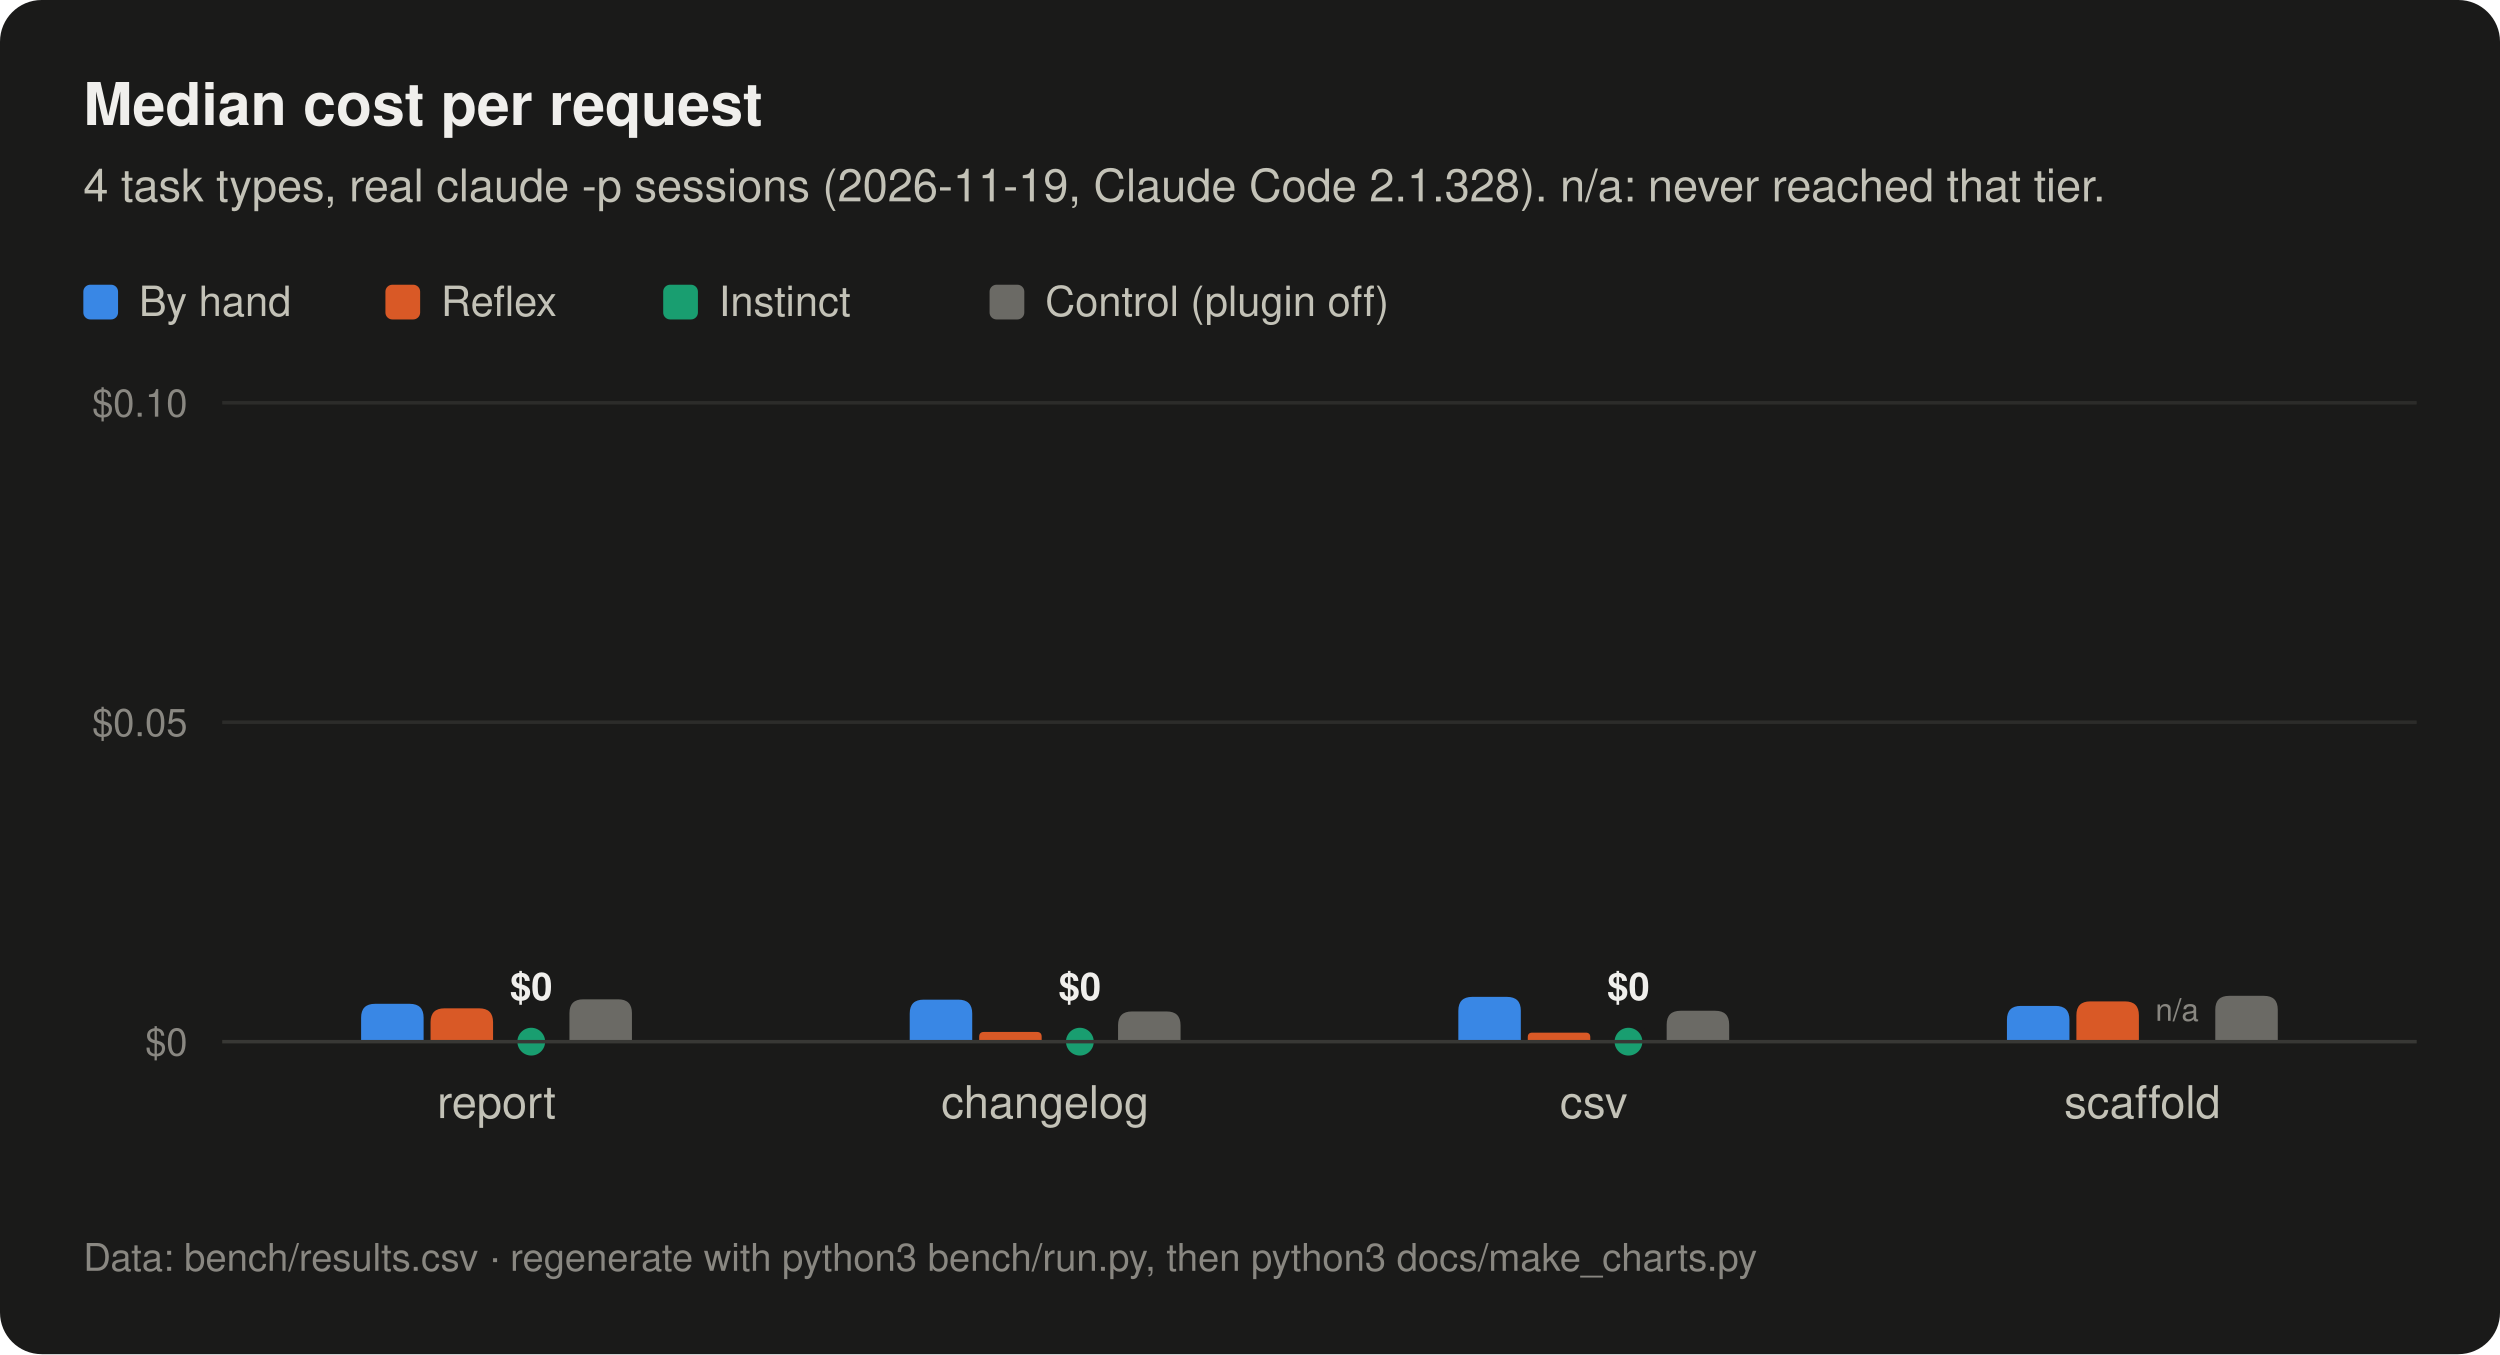
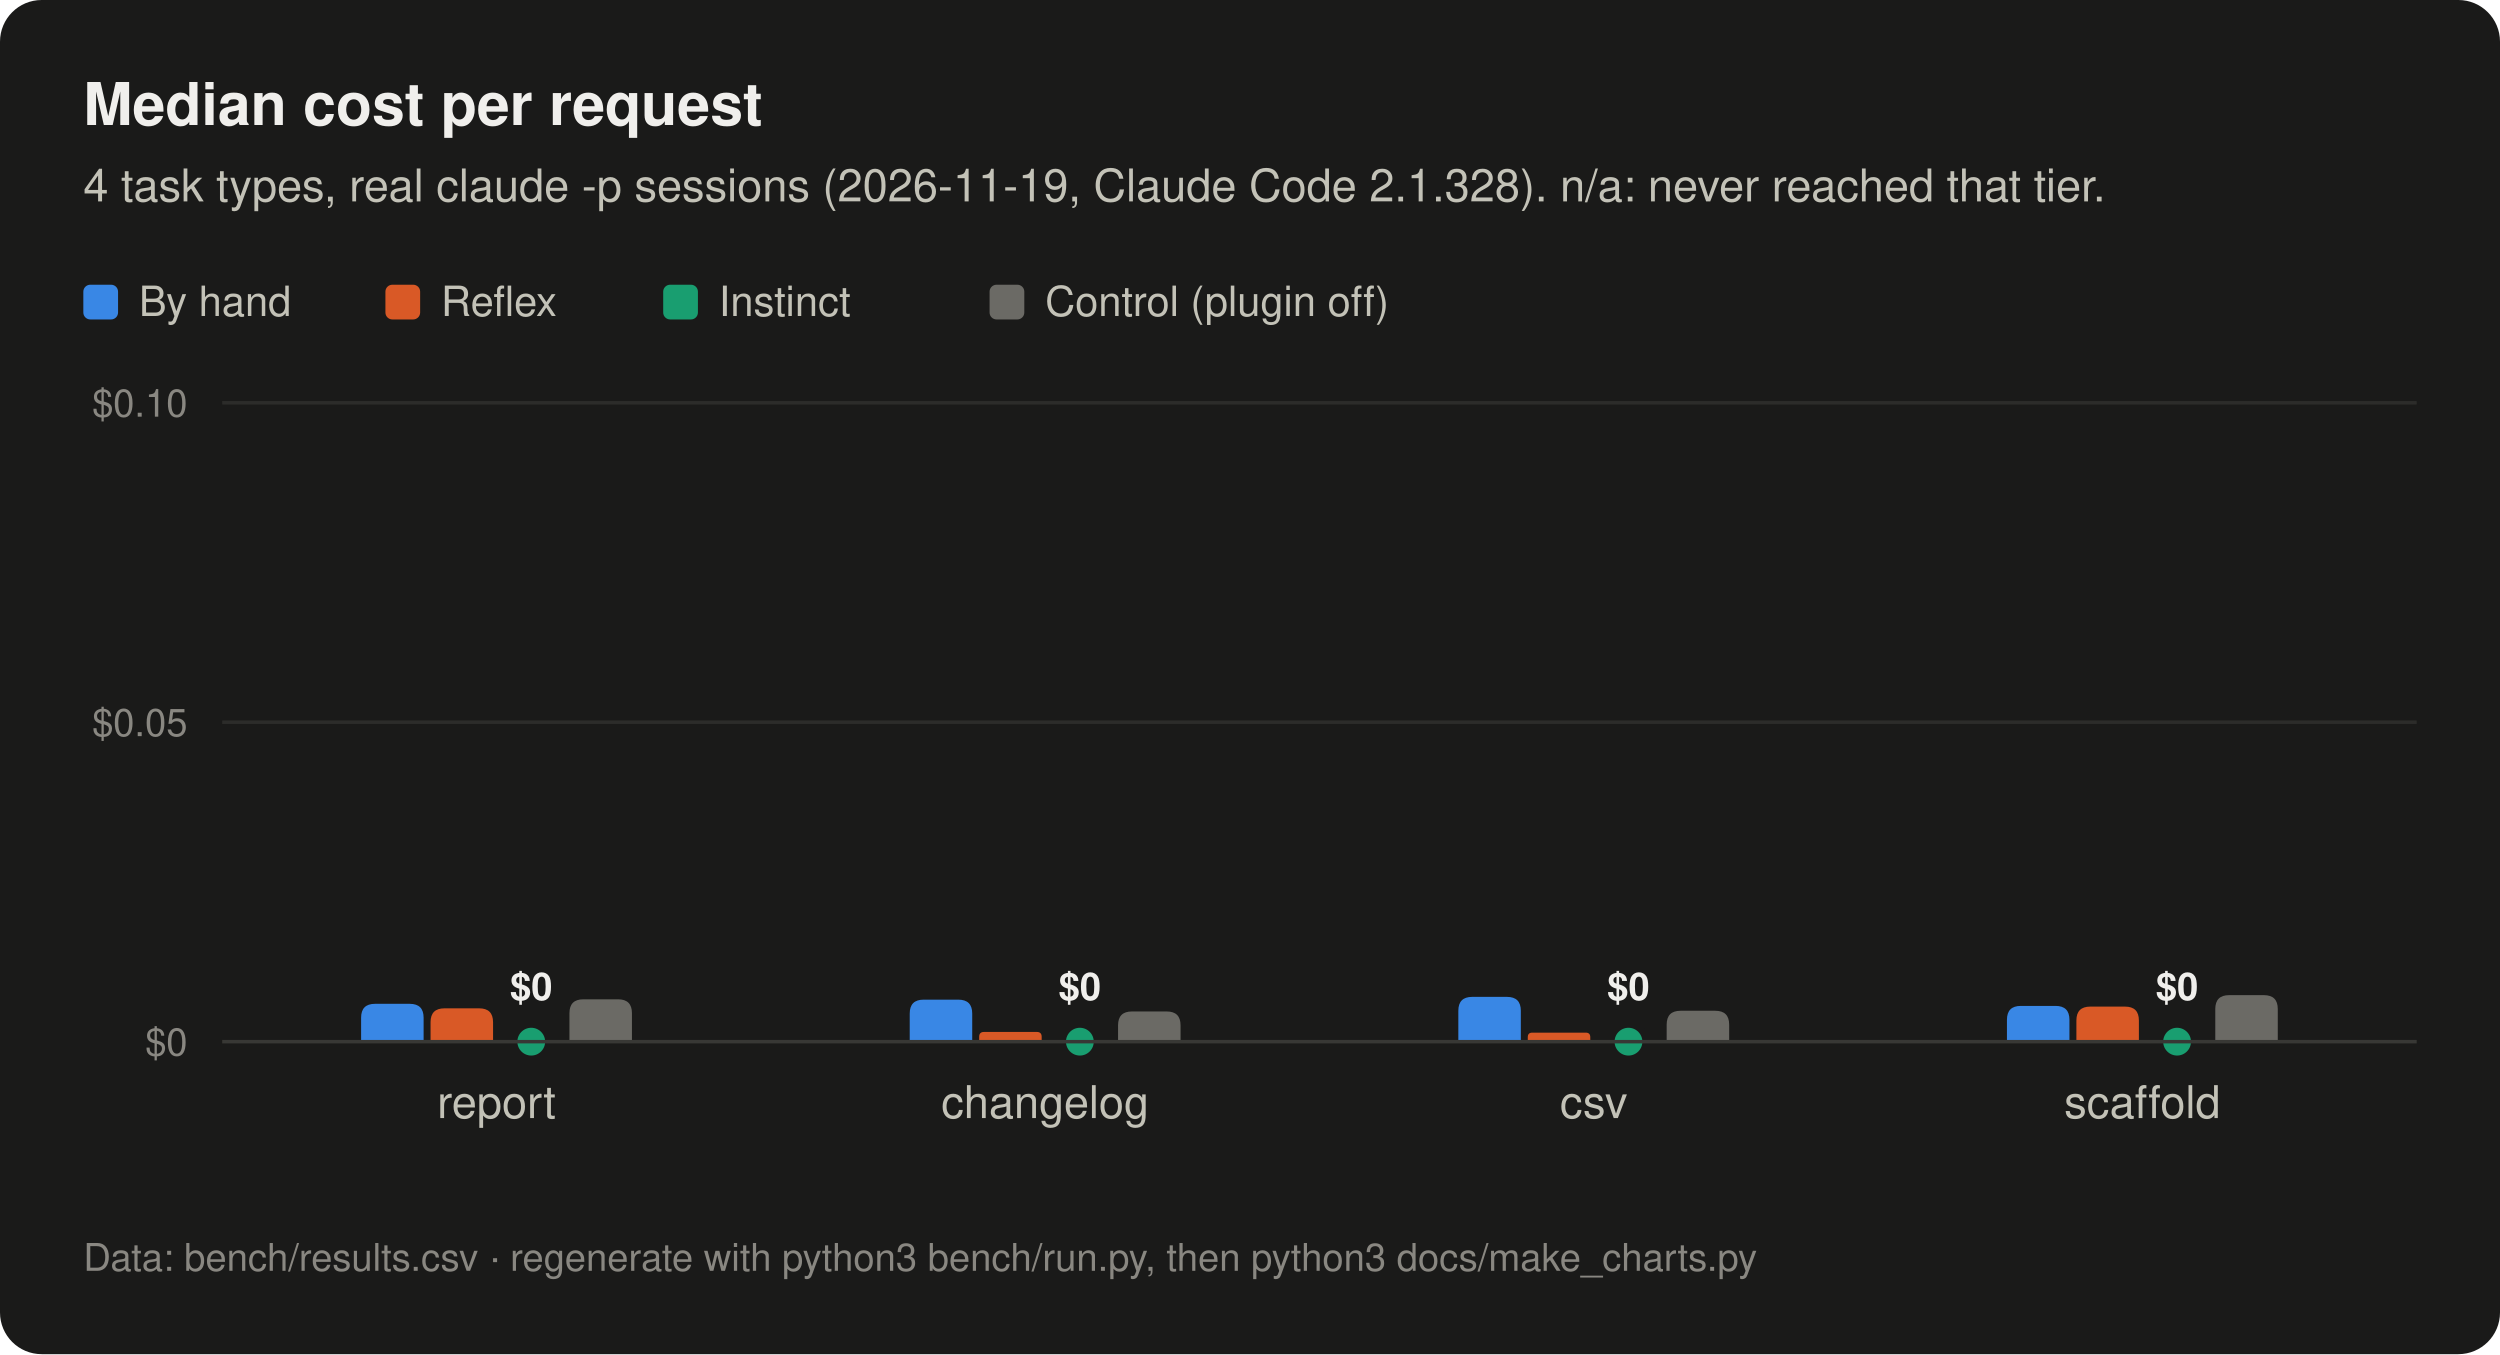
<svg xmlns="http://www.w3.org/2000/svg" width="720" height="390" viewBox="0 0 720 390" role="img" aria-labelledby="t d" font-family="system-ui, -apple-system, &quot;Segoe UI&quot;, Helvetica, Arial, sans-serif">
  <rect width="720" height="390" rx="12" fill="#1a1a19" />
  <text x="24" y="36" font-size="17" font-weight="600" fill="#f0efec">Median cost per request</text>
  <text x="24" y="58" font-size="13" fill="#c3c2b7">4 task types, real claude -p sessions (2026-11-19, Claude Code 2.1.328). n/a: never reached that tier.</text>
  <rect x="24" y="82" width="10" height="10" rx="2" fill="#3987e5" />
  <text x="40" y="91" font-size="12" fill="#c3c2b7">By hand</text>
  <rect x="111" y="82" width="10" height="10" rx="2" fill="#d95926" />
  <text x="127" y="91" font-size="12" fill="#c3c2b7">Reflex</text>
  <rect x="191" y="82" width="10" height="10" rx="2" fill="#199e70" />
  <text x="207" y="91" font-size="12" fill="#c3c2b7">Instinct</text>
  <rect x="285" y="82" width="10" height="10" rx="2" fill="#6b6a65" />
  <text x="301" y="91" font-size="12" fill="#c3c2b7">Control (plugin off)</text>
  <text x="54" y="304.0" font-size="11" text-anchor="end" fill="#898781">$0</text>
  <line x1="64" x2="696" y1="208.0" y2="208.0" stroke="#2c2c2a" stroke-width="1" />
  <text x="54" y="212.0" font-size="11" text-anchor="end" fill="#898781">$0.05</text>
  <line x1="64" x2="696" y1="116.0" y2="116.0" stroke="#2c2c2a" stroke-width="1" />
  <text x="54" y="120.0" font-size="11" text-anchor="end" fill="#898781">$0.10</text>
  <path d="M104.0,300.0 V293.1 Q104.0,289.1 108.0,289.1 H118.0 Q122.0,289.1 122.0,293.1 V300.0 Z" fill="#3987e5" />
  <path d="M124.0,300.0 V294.4 Q124.0,290.4 128.0,290.4 H138.0 Q142.0,290.4 142.0,294.4 V300.0 Z" fill="#d95926" />
  <circle cx="153.0" cy="300" r="5" fill="#199e70" stroke="#1a1a19" stroke-width="2" />
  <text x="153.0" y="288" font-size="11" font-weight="600" text-anchor="middle" fill="#f0efec">$0</text>
  <path d="M164.0,300.0 V291.8 Q164.0,287.8 168.0,287.8 H178.0 Q182.0,287.8 182.0,291.8 V300.0 Z" fill="#6b6a65" />
  <text x="143.0" y="322" font-size="13" text-anchor="middle" fill="#c3c2b7">report</text>
  <path d="M262.0,300.0 V291.9 Q262.0,287.9 266.0,287.9 H276.0 Q280.0,287.9 280.0,291.9 V300.0 Z" fill="#3987e5" />
  <path d="M282.0,300.0 V298.6 Q282.0,297.2 283.4,297.2 H298.6 Q300.0,297.2 300.0,298.6 V300.0 Z" fill="#d95926" />
  <circle cx="311.0" cy="300" r="5" fill="#199e70" stroke="#1a1a19" stroke-width="2" />
  <text x="311.0" y="288" font-size="11" font-weight="600" text-anchor="middle" fill="#f0efec">$0</text>
  <path d="M322.0,300.0 V295.3 Q322.0,291.3 326.0,291.3 H336.0 Q340.0,291.3 340.0,295.3 V300.0 Z" fill="#6b6a65" />
  <text x="301.0" y="322" font-size="13" text-anchor="middle" fill="#c3c2b7">changelog</text>
  <path d="M420.0,300.0 V291.1 Q420.0,287.1 424.0,287.1 H434.0 Q438.0,287.1 438.0,291.1 V300.0 Z" fill="#3987e5" />
  <path d="M440.0,300.0 V298.7 Q440.0,297.4 441.3,297.4 H456.7 Q458.0,297.4 458.0,298.7 V300.0 Z" fill="#d95926" />
  <circle cx="469.0" cy="300" r="5" fill="#199e70" stroke="#1a1a19" stroke-width="2" />
  <text x="469.0" y="288" font-size="11" font-weight="600" text-anchor="middle" fill="#f0efec">$0</text>
  <path d="M480.0,300.0 V295.1 Q480.0,291.1 484.0,291.1 H494.0 Q498.0,291.1 498.0,295.1 V300.0 Z" fill="#6b6a65" />
  <text x="459.0" y="322" font-size="13" text-anchor="middle" fill="#c3c2b7">csv</text>
  <path d="M578.0,300.0 V293.7 Q578.0,289.7 582.0,289.7 H592.0 Q596.0,289.7 596.0,293.7 V300.0 Z" fill="#3987e5" />
-   <path d="M598.0,300.0 V292.4 Q598.0,288.4 602.0,288.4 H612.0 Q616.0,288.4 616.0,292.4 V300.0 Z" fill="#d95926" />
-   <text x="627.0" y="294" font-size="9" text-anchor="middle" fill="#898781">n/a</text>
-   <path d="M638.0,300.0 V290.8 Q638.0,286.8 642.0,286.8 H652.0 Q656.0,286.8 656.0,290.8 V300.0 Z" fill="#6b6a65" />
+   <path d="M598.0,300.0 V293.9 Q598.0,289.9 602.0,289.9 H612.0 Q616.0,289.9 616.0,293.9 V300.0 Z" fill="#d95926" />
+   <circle cx="627.0" cy="300" r="5" fill="#199e70" stroke="#1a1a19" stroke-width="2" />
+   <text x="627.0" y="288" font-size="11" font-weight="600" text-anchor="middle" fill="#f0efec">$0</text>
+   <path d="M638.0,300.0 V290.6 Q638.0,286.6 642.0,286.6 H652.0 Q656.0,286.6 656.0,290.6 V300.0 Z" fill="#6b6a65" />
  <text x="617.0" y="322" font-size="13" text-anchor="middle" fill="#c3c2b7">scaffold</text>
  <line x1="64" x2="696" y1="300" y2="300" stroke="#383835" stroke-width="1" />
  <text x="24" y="366" font-size="11" fill="#898781">Data: bench/results.csv · regenerate with python3 bench/run.py, then python3 docs/make_charts.py</text>
</svg>
